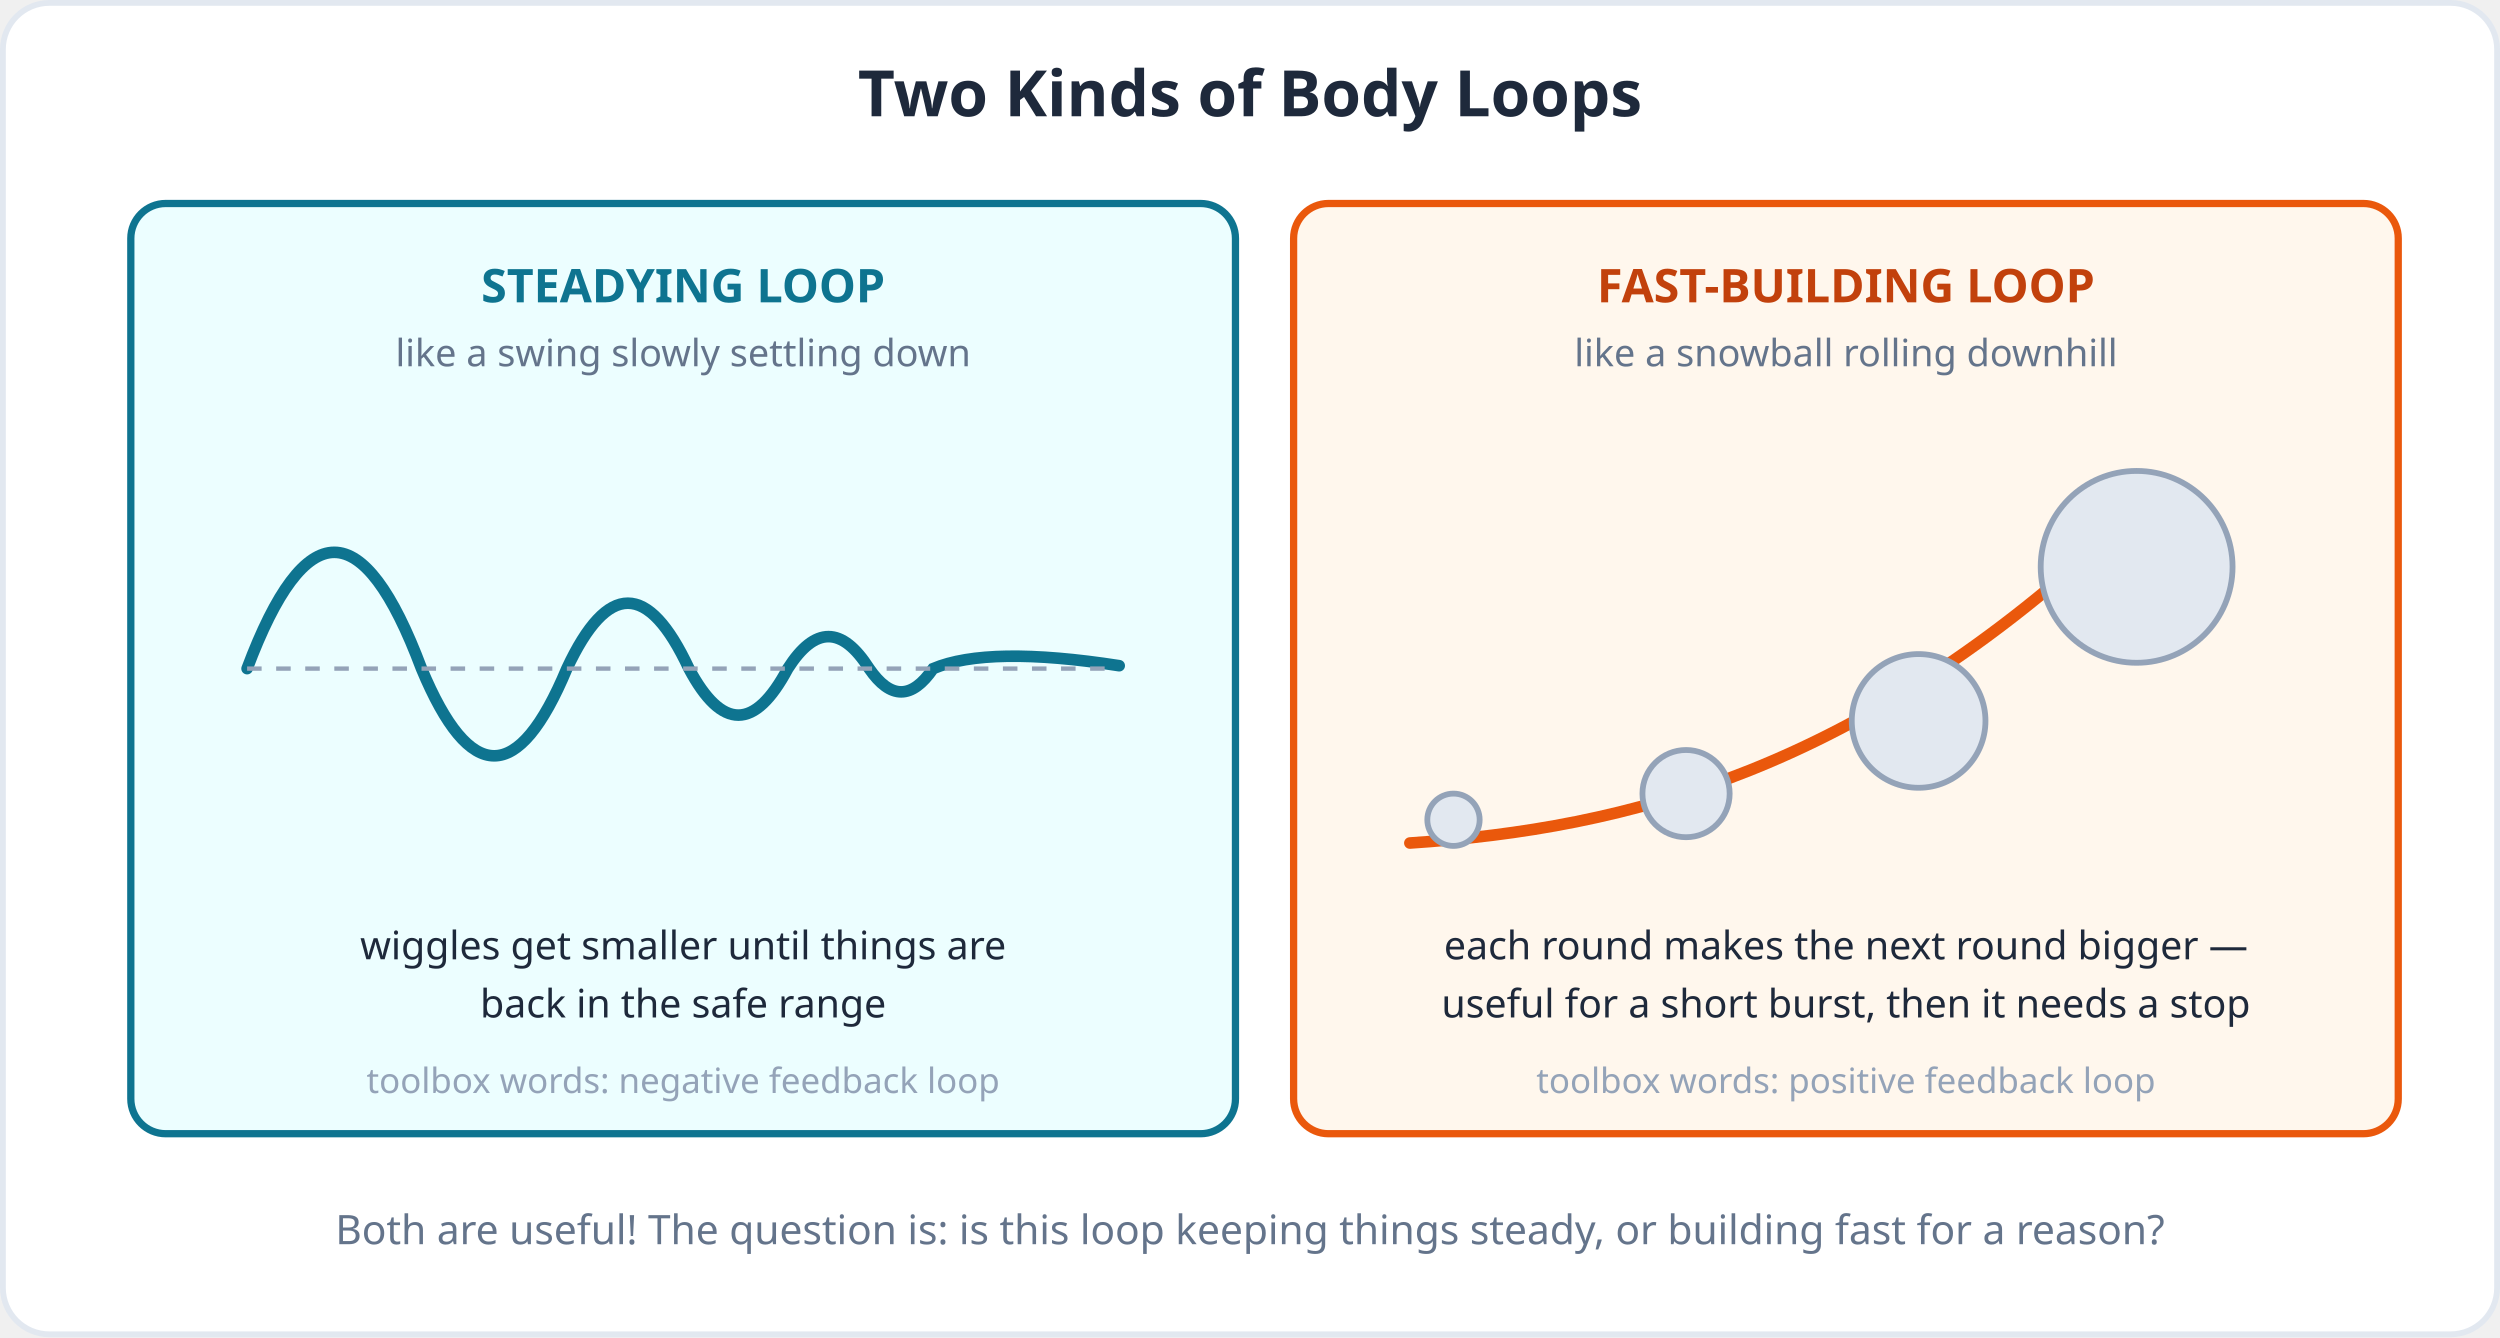
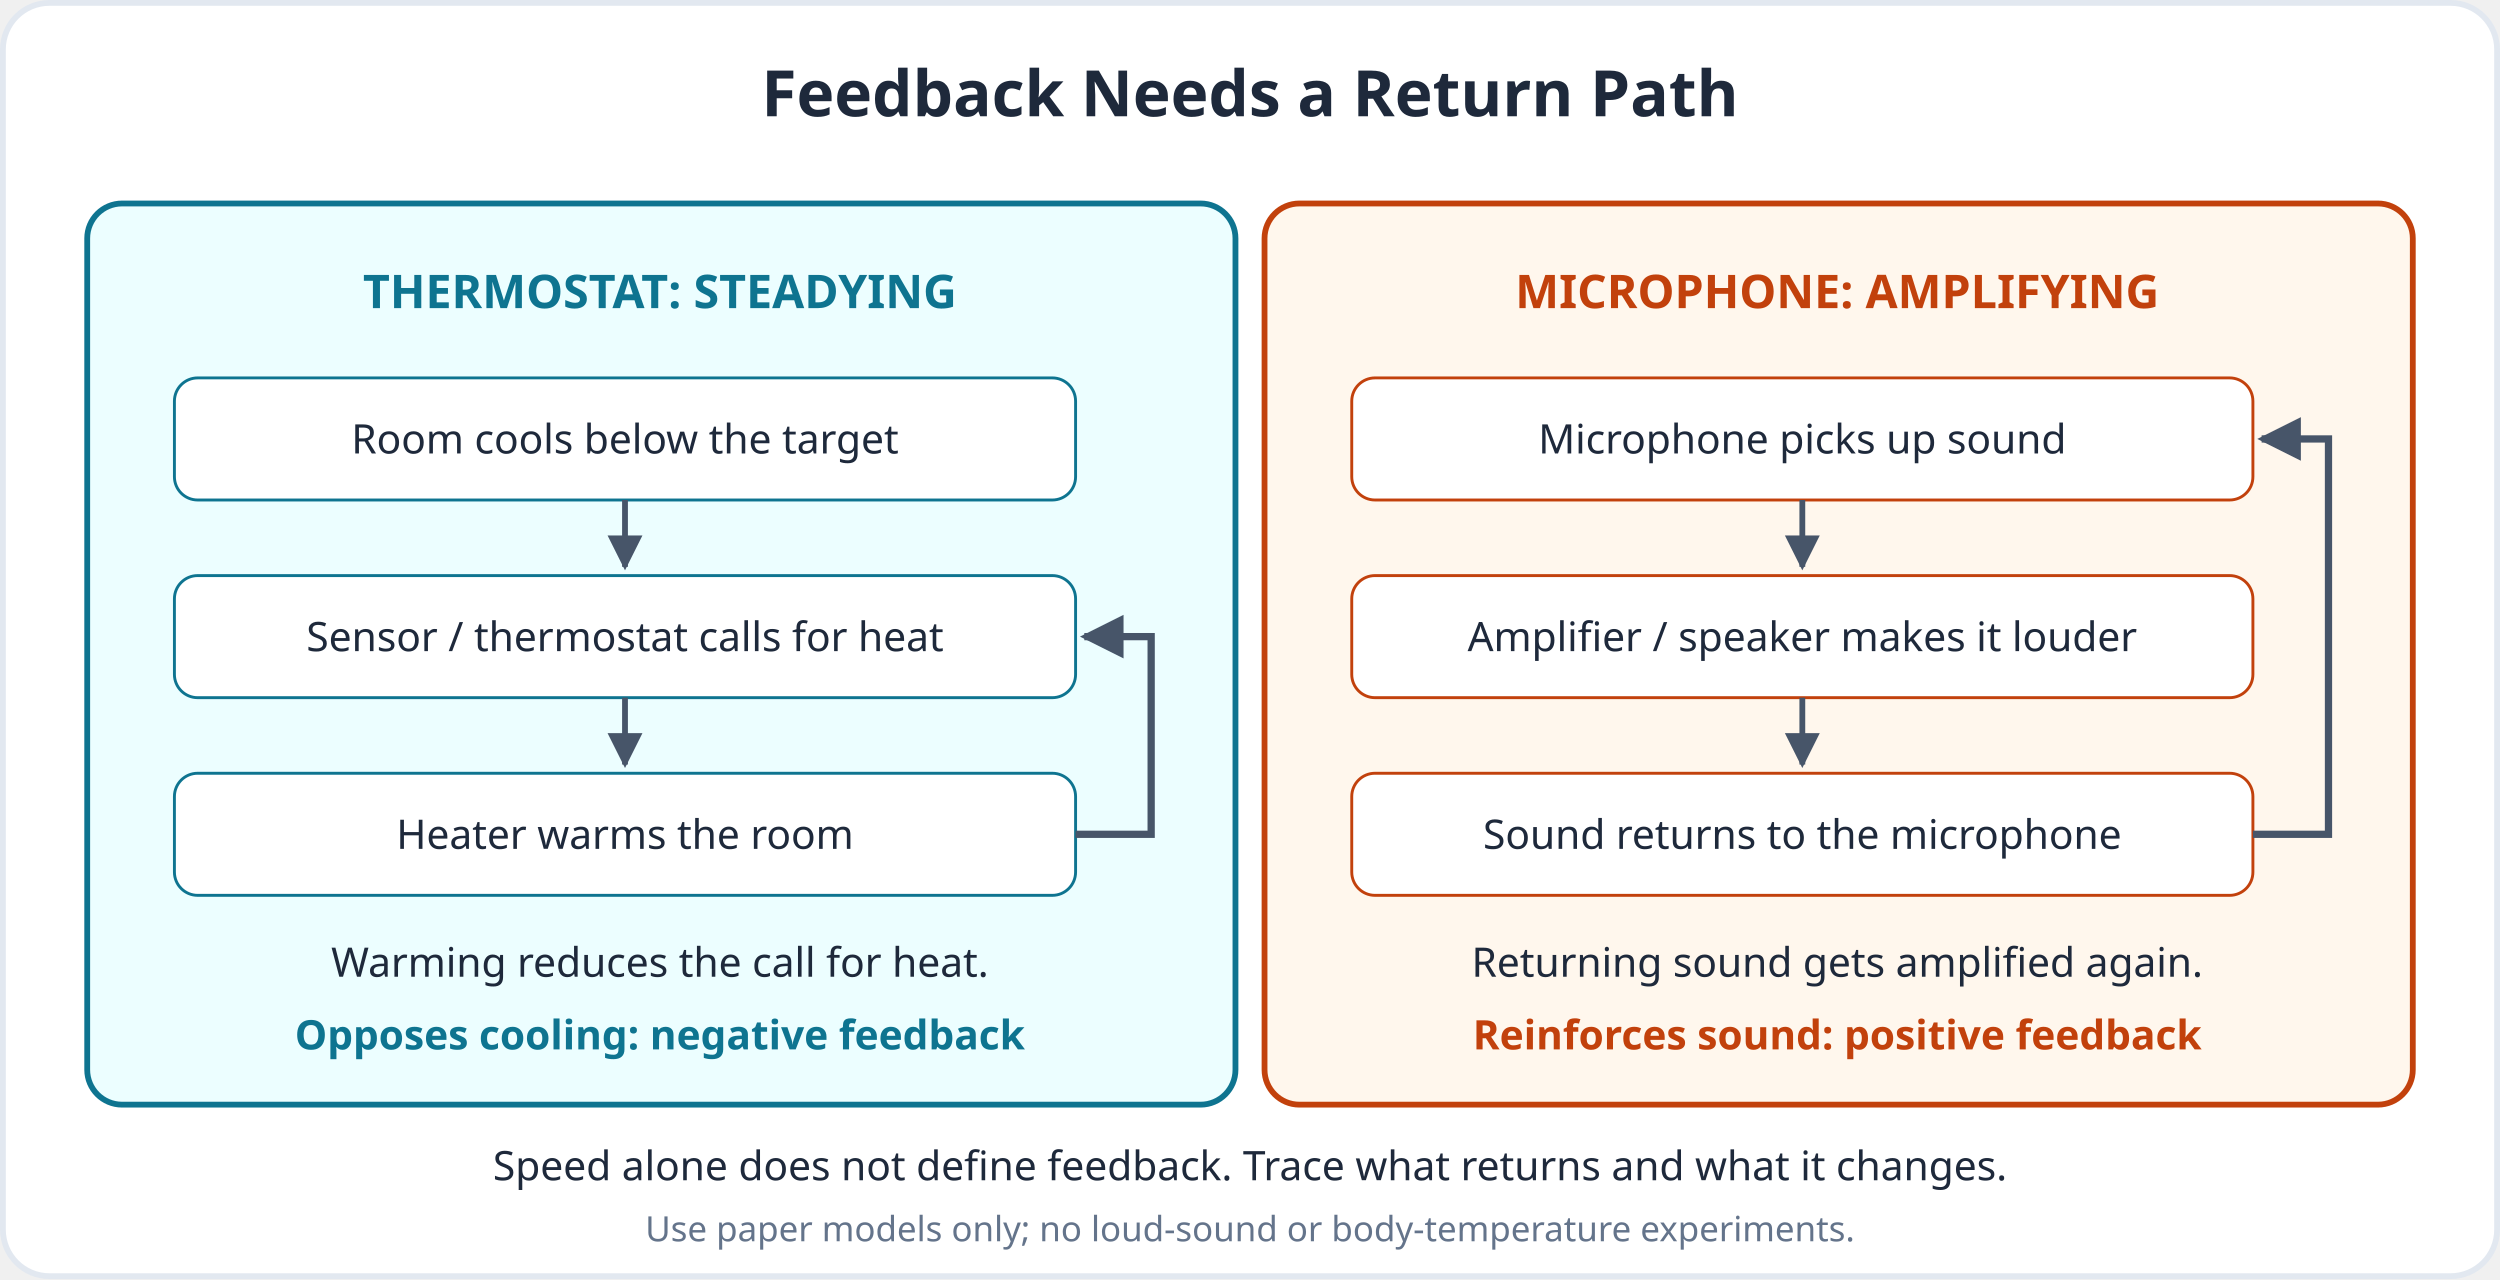
- <svg xmlns="http://www.w3.org/2000/svg" viewBox="0 0 860 460" role="img" aria-labelledby="tlTitle">
-   <rect x="1" y="1" width="858" height="458" rx="16" fill="#ffffff" stroke="#e2e8f0" stroke-width="2" />
-   <text x="430" y="40" text-anchor="middle" font-family="'Segoe UI', system-ui, sans-serif" font-size="22" font-weight="700" fill="#1e293b">Two Kinds of Body Loops</text>
-   <g>
-     <rect x="45" y="70" width="380" height="320" rx="12" fill="#ecfeff" stroke="#0e7490" stroke-width="2.5" />
-     <text x="235" y="104" text-anchor="middle" font-family="'Segoe UI', system-ui, sans-serif" font-size="16" font-weight="800" fill="#0e7490">STEADYING LOOP</text>
-     <text x="235" y="126" text-anchor="middle" font-family="'Segoe UI', system-ui, sans-serif" font-size="13" fill="#64748b">like a swing slowly settling down</text>
-     <path d="M85,230 Q115,150 145,230 Q170,290 195,230 Q216,185 237,230 Q254,262 271,230 Q285,208 299,230 Q310,246 321,230 Q340,222 385,229" fill="none" stroke="#0e7490" stroke-width="4" stroke-linecap="round" />
-     <line x1="85" y1="230" x2="385" y2="230" stroke="#94a3b8" stroke-width="1.5" stroke-dasharray="5 5" />
-     <text x="235" y="330" text-anchor="middle" font-family="'Segoe UI', system-ui, sans-serif" font-size="13.5" fill="#1e293b">wiggles get smaller until things are</text>
-     <text x="235" y="350" text-anchor="middle" font-family="'Segoe UI', system-ui, sans-serif" font-size="13.5" fill="#1e293b">back in the safe range</text>
-     <text x="235" y="376" text-anchor="middle" font-family="'Segoe UI', system-ui, sans-serif" font-size="12" fill="#94a3b8">toolbox words: negative feedback loop</text>
+ <svg xmlns="http://www.w3.org/2000/svg" viewBox="0 0 860 440" role="img" aria-labelledby="tlTitle tlDesc">
+   <defs>
+     <marker id="arrow" viewBox="0 0 10 10" refX="9" refY="5" markerWidth="6" markerHeight="6" orient="auto-start-reverse">
+       <path d="M0 0 L10 5 L0 10z" fill="#475569" />
+     </marker>
+   </defs>
+   <rect x="1" y="1" width="858" height="438" rx="16" fill="white" stroke="#e2e8f0" stroke-width="2" />
+   <g font-family="sans-serif" text-anchor="middle" fill="#1e293b">
+     <text x="430" y="40" font-size="22" font-weight="700">Feedback Needs a Return Path</text>
+     <rect x="30" y="70" width="395" height="310" rx="12" fill="#ecfeff" stroke="#0e7490" stroke-width="2" />
+     <text x="227" y="106" fill="#0e7490" font-size="16" font-weight="700">THERMOSTAT: STEADYING</text>
+     <rect x="60" y="130" width="310" height="42" rx="8" fill="white" stroke="#0e7490" />
+     <text x="215" y="156" font-size="14">Room cools below the target</text>
+     <path d="M215,172 V195" stroke="#475569" stroke-width="2" fill="none" marker-end="url(#arrow)" />
+     <rect x="60" y="198" width="310" height="42" rx="8" fill="white" stroke="#0e7490" />
+     <text x="215" y="224" font-size="14">Sensor / thermostat calls for heat</text>
+     <path d="M215,240 V263" stroke="#475569" stroke-width="2" fill="none" marker-end="url(#arrow)" />
+     <rect x="60" y="266" width="310" height="42" rx="8" fill="white" stroke="#0e7490" />
+     <text x="215" y="292" font-size="14">Heater warms the room</text>
+     <path d="M370,287 H396 V219 H373" fill="none" stroke="#475569" stroke-width="2.5" marker-end="url(#arrow)" />
+     <text x="227" y="336" font-size="14">Warming reduces the call for heat.</text>
+     <text x="227" y="361" font-size="14" font-weight="700" fill="#0e7490">Opposes cooling: negative feedback</text>
+     <rect x="435" y="70" width="395" height="310" rx="12" fill="#fff7ed" stroke="#c2410c" stroke-width="2" />
+     <text x="632" y="106" fill="#c2410c" font-size="16" font-weight="700">MICROPHONE: AMPLIFYING</text>
+     <rect x="465" y="130" width="310" height="42" rx="8" fill="white" stroke="#c2410c" />
+     <text x="620" y="156" font-size="14">Microphone picks up sound</text>
+     <path d="M620,172 V195" stroke="#475569" stroke-width="2" fill="none" marker-end="url(#arrow)" />
+     <rect x="465" y="198" width="310" height="42" rx="8" fill="white" stroke="#c2410c" />
+     <text x="620" y="224" font-size="14">Amplifier / speaker makes it louder</text>
+     <path d="M620,240 V263" stroke="#475569" stroke-width="2" fill="none" marker-end="url(#arrow)" />
+     <rect x="465" y="266" width="310" height="42" rx="8" fill="white" stroke="#c2410c" />
+     <text x="620" y="292" font-size="14">Sound returns to the microphone</text>
+     <path d="M775,287 H801 V151 H778" fill="none" stroke="#475569" stroke-width="2.5" marker-end="url(#arrow)" />
+     <text x="632" y="336" font-size="14">Returning sound gets amplified again.</text>
+     <text x="632" y="361" font-size="14" font-weight="700" fill="#c2410c">Reinforces sound: positive feedback</text>
+     <text x="430" y="406" font-size="14">Speed alone does not define feedback. Trace what returns and what it changes.</text>
+     <text x="430" y="427" font-size="12" fill="#64748b">Use paper models only; no loud-sound or body-temperature experiments.</text>
  </g>
-   <g>
-     <rect x="445" y="70" width="380" height="320" rx="12" fill="#fff7ed" stroke="#ea580c" stroke-width="2.5" />
-     <text x="635" y="104" text-anchor="middle" font-family="'Segoe UI', system-ui, sans-serif" font-size="16" font-weight="800" fill="#c2410c">FAST-BUILDING LOOP</text>
-     <text x="635" y="126" text-anchor="middle" font-family="'Segoe UI', system-ui, sans-serif" font-size="13" fill="#64748b">like a snowball rolling downhill</text>
-     <path d="M485,290 C560,285 640,265 730,180" fill="none" stroke="#ea580c" stroke-width="4" stroke-linecap="round" />
-     <circle cx="500" cy="282" r="9" fill="#e2e8f0" stroke="#94a3b8" stroke-width="2" />
-     <circle cx="580" cy="273" r="15" fill="#e2e8f0" stroke="#94a3b8" stroke-width="2" />
-     <circle cx="660" cy="248" r="23" fill="#e2e8f0" stroke="#94a3b8" stroke-width="2" />
-     <circle cx="735" cy="195" r="33" fill="#e2e8f0" stroke="#94a3b8" stroke-width="2" />
-     <text x="635" y="330" text-anchor="middle" font-family="'Segoe UI', system-ui, sans-serif" font-size="13.5" fill="#1e293b">each round makes the next round bigger —</text>
-     <text x="635" y="350" text-anchor="middle" font-family="'Segoe UI', system-ui, sans-serif" font-size="13.5" fill="#1e293b">useful for a short burst, then it needs a stop</text>
-     <text x="635" y="376" text-anchor="middle" font-family="'Segoe UI', system-ui, sans-serif" font-size="12" fill="#94a3b8">toolbox words: positive feedback loop</text>
-   </g>
-   <text x="430" y="428" text-anchor="middle" font-family="'Segoe UI', system-ui, sans-serif" font-size="14" fill="#64748b">Both are useful! The question is: is this loop keeping things steady, or building fast for a reason?</text>
</svg>
